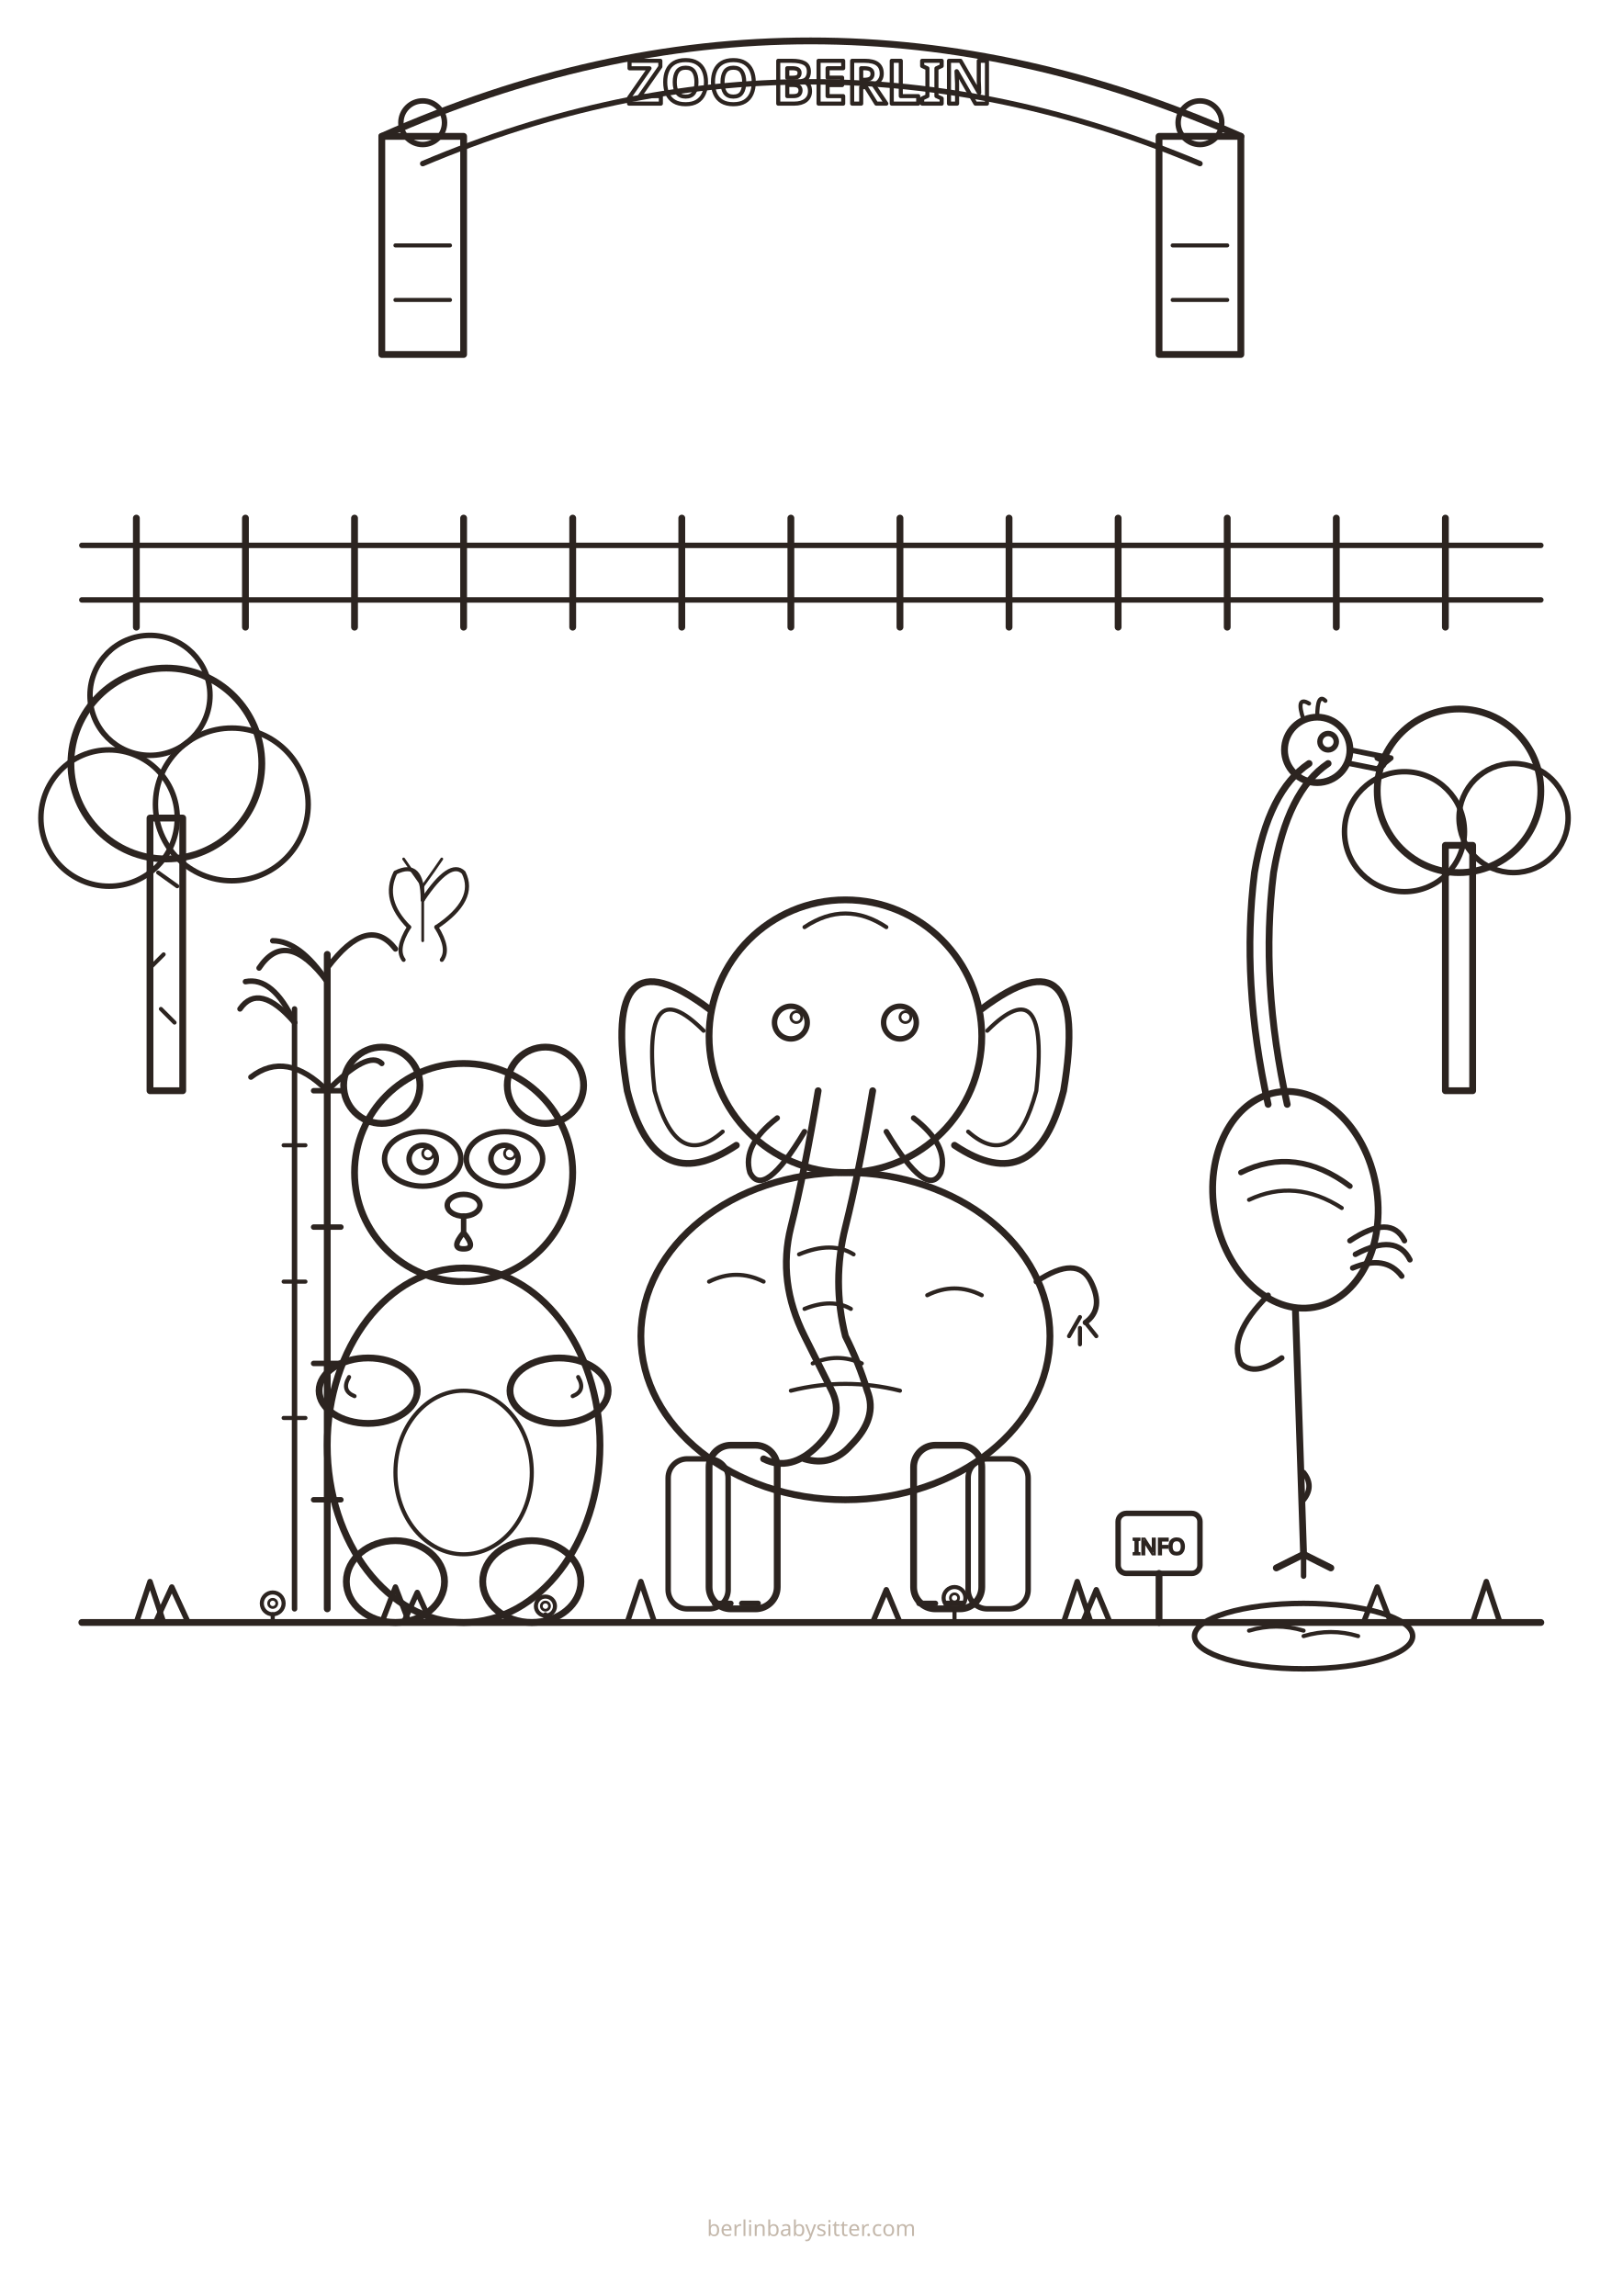
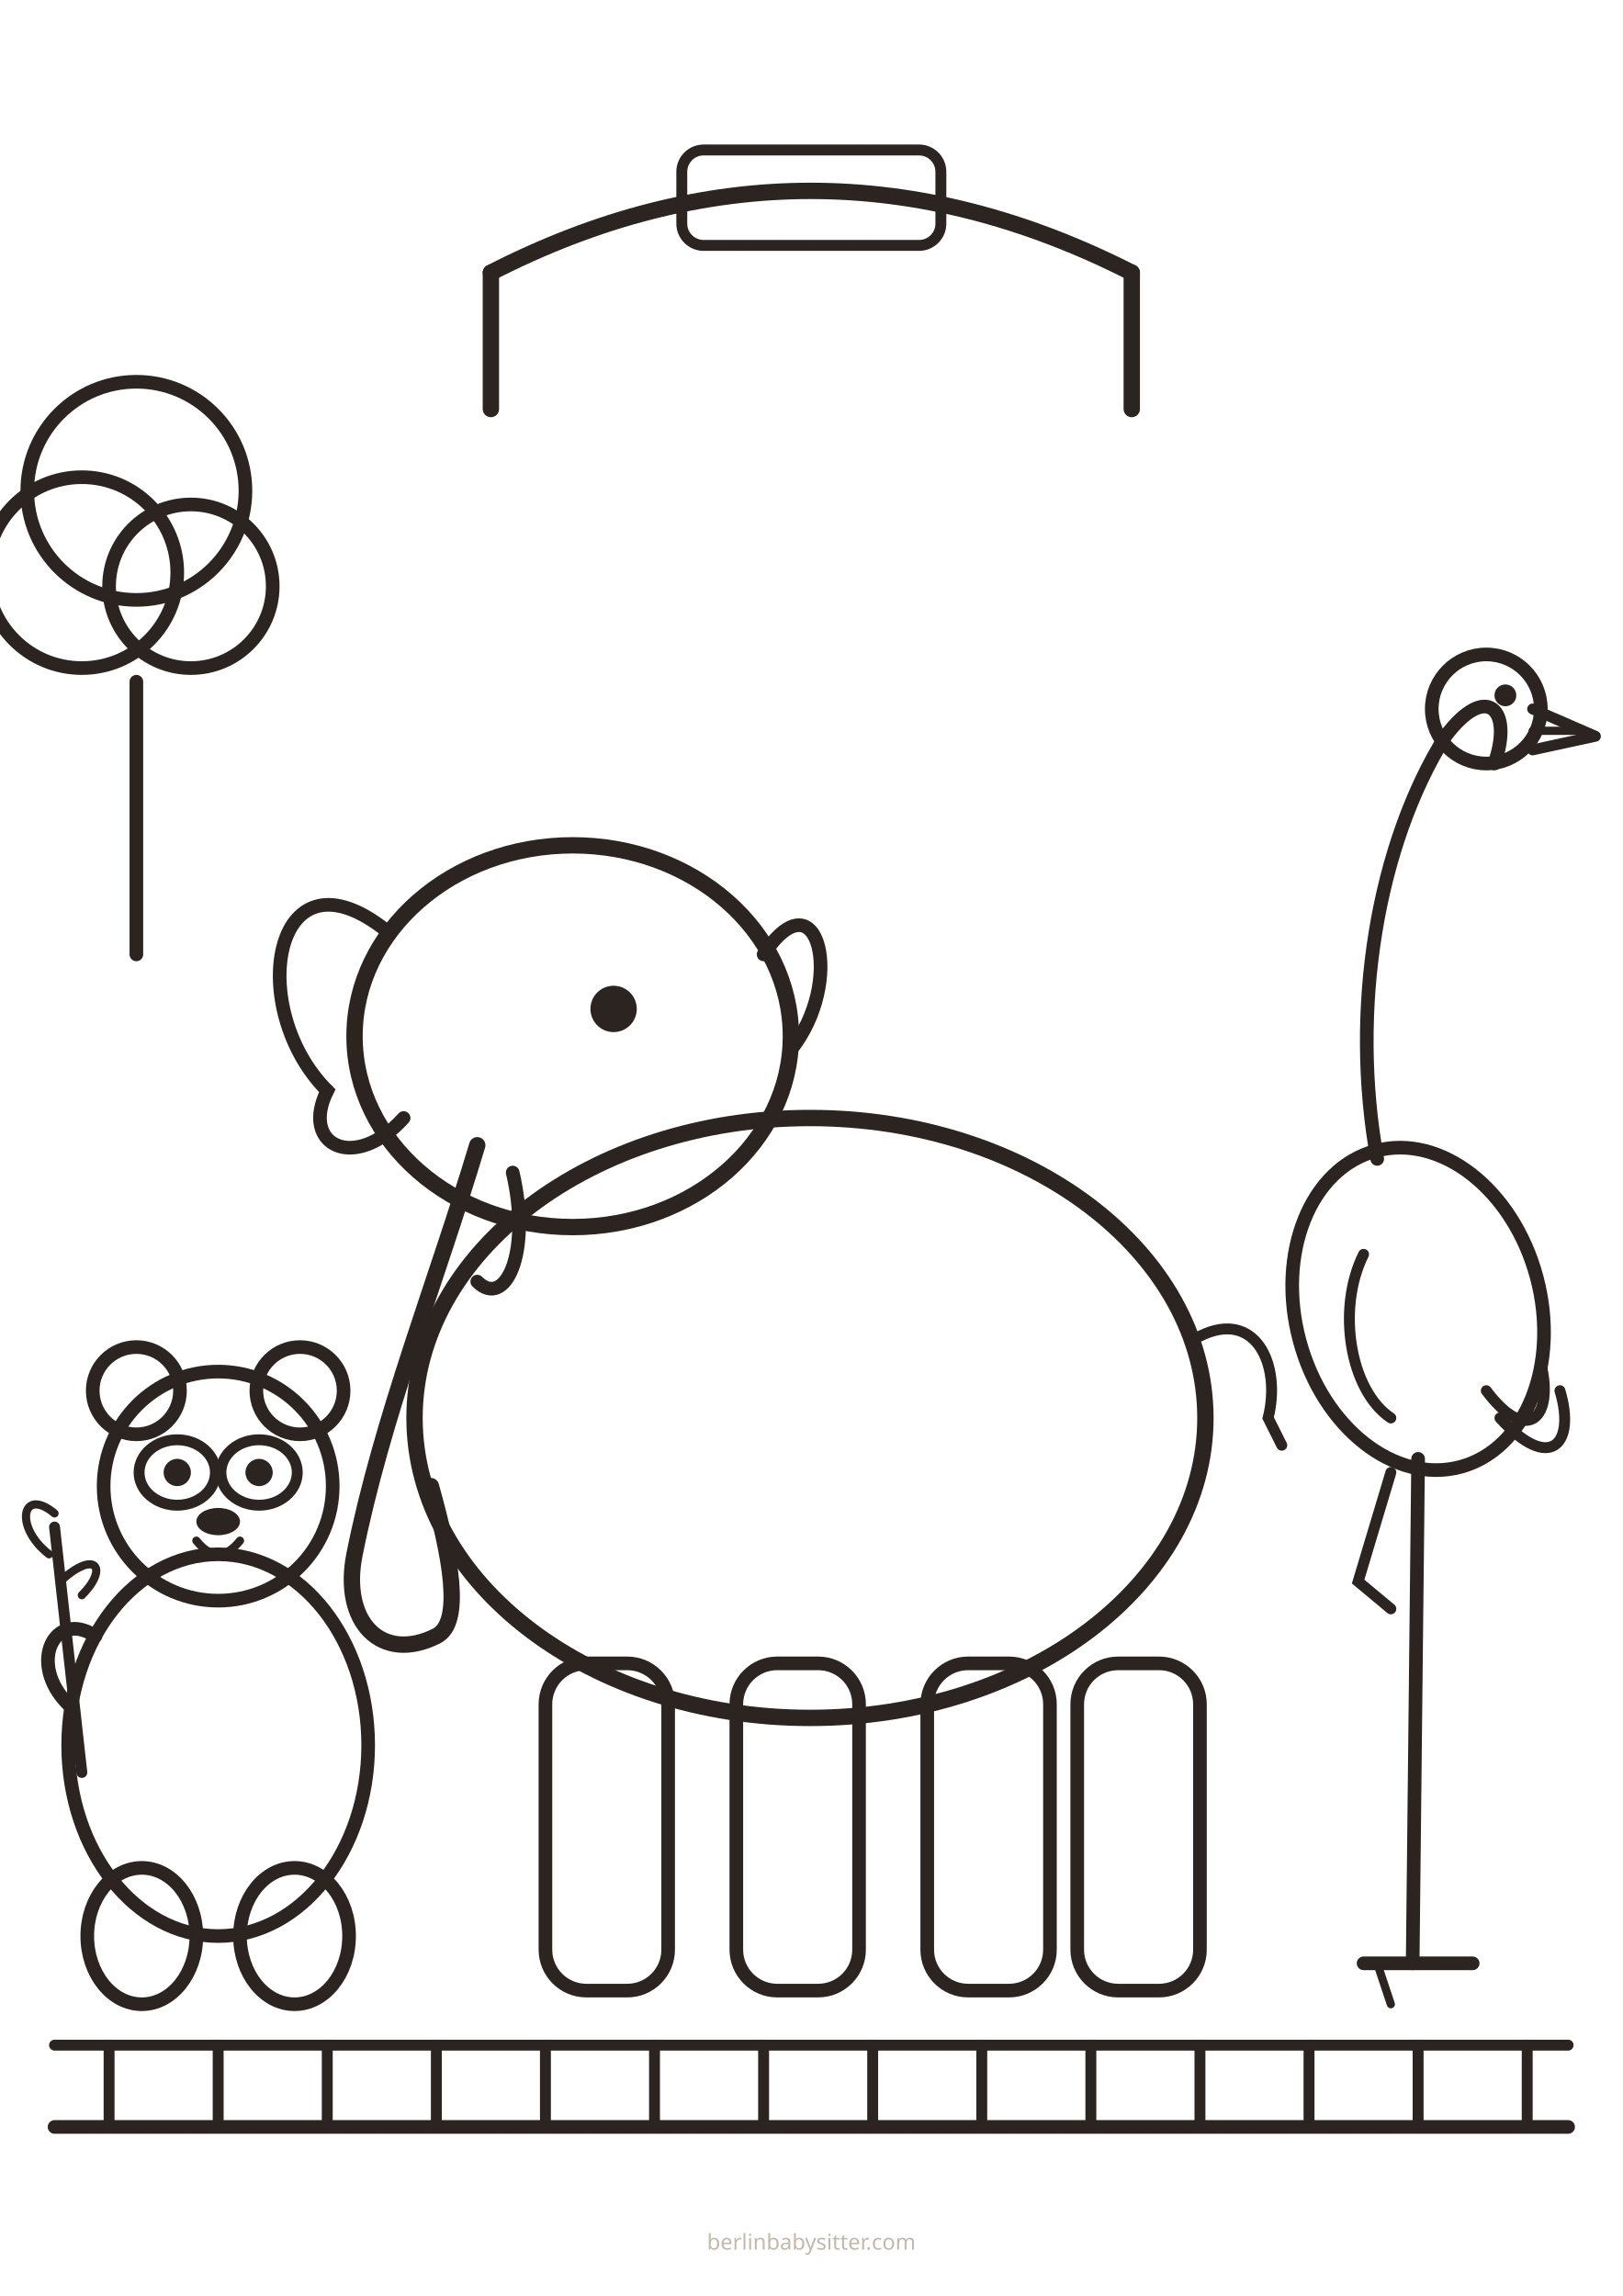
<svg xmlns="http://www.w3.org/2000/svg" viewBox="0 0 595 842" width="595" height="842" style="background: white">
-   <rect x="140" y="50" width="30" height="80" stroke="#2C2420" fill="none" stroke-width="2.5" stroke-linecap="round" stroke-linejoin="round" />
-   <rect x="425" y="50" width="30" height="80" stroke="#2C2420" fill="none" stroke-width="2.5" stroke-linecap="round" stroke-linejoin="round" />
-   <path d="M140 50 Q297 -20 455 50" stroke="#2C2420" fill="none" stroke-width="2.5" stroke-linecap="round" stroke-linejoin="round" />
-   <path d="M155 60 Q297 0 440 60" stroke="#2C2420" fill="none" stroke-width="2" stroke-linecap="round" stroke-linejoin="round" />
-   <text x="297" y="38" text-anchor="middle" font-family="sans-serif" font-size="22" font-weight="bold" stroke="#2C2420" fill="none" stroke-width="1.5" stroke-linecap="round" stroke-linejoin="round">ZOO BERLIN</text>
-   <circle cx="155" cy="45" r="8" stroke="#2C2420" fill="none" stroke-width="2" stroke-linecap="round" stroke-linejoin="round" />
-   <circle cx="440" cy="45" r="8" stroke="#2C2420" fill="none" stroke-width="2" stroke-linecap="round" stroke-linejoin="round" />
-   <line x1="145" y1="90" x2="165" y2="90" stroke="#2C2420" stroke-width="1.5" stroke-linecap="round" />
-   <line x1="145" y1="110" x2="165" y2="110" stroke="#2C2420" stroke-width="1.5" stroke-linecap="round" />
-   <line x1="430" y1="90" x2="450" y2="90" stroke="#2C2420" stroke-width="1.5" stroke-linecap="round" />
-   <line x1="430" y1="110" x2="450" y2="110" stroke="#2C2420" stroke-width="1.5" stroke-linecap="round" />
-   <line x1="30" y1="200" x2="565" y2="200" stroke="#2C2420" stroke-width="2" stroke-linecap="round" />
-   <line x1="30" y1="220" x2="565" y2="220" stroke="#2C2420" stroke-width="2" stroke-linecap="round" />
-   <line x1="50" y1="190" x2="50" y2="230" stroke="#2C2420" stroke-width="2.5" stroke-linecap="round" />
-   <line x1="90" y1="190" x2="90" y2="230" stroke="#2C2420" stroke-width="2.5" stroke-linecap="round" />
-   <line x1="130" y1="190" x2="130" y2="230" stroke="#2C2420" stroke-width="2.5" stroke-linecap="round" />
-   <line x1="170" y1="190" x2="170" y2="230" stroke="#2C2420" stroke-width="2.5" stroke-linecap="round" />
-   <line x1="210" y1="190" x2="210" y2="230" stroke="#2C2420" stroke-width="2.5" stroke-linecap="round" />
-   <line x1="250" y1="190" x2="250" y2="230" stroke="#2C2420" stroke-width="2.5" stroke-linecap="round" />
-   <line x1="290" y1="190" x2="290" y2="230" stroke="#2C2420" stroke-width="2.5" stroke-linecap="round" />
-   <line x1="330" y1="190" x2="330" y2="230" stroke="#2C2420" stroke-width="2.5" stroke-linecap="round" />
-   <line x1="370" y1="190" x2="370" y2="230" stroke="#2C2420" stroke-width="2.5" stroke-linecap="round" />
-   <line x1="410" y1="190" x2="410" y2="230" stroke="#2C2420" stroke-width="2.5" stroke-linecap="round" />
-   <line x1="450" y1="190" x2="450" y2="230" stroke="#2C2420" stroke-width="2.5" stroke-linecap="round" />
-   <line x1="490" y1="190" x2="490" y2="230" stroke="#2C2420" stroke-width="2.5" stroke-linecap="round" />
-   <line x1="530" y1="190" x2="530" y2="230" stroke="#2C2420" stroke-width="2.5" stroke-linecap="round" />
-   <rect x="55" y="300" width="12" height="100" stroke="#2C2420" fill="none" stroke-width="2.5" stroke-linecap="round" stroke-linejoin="round" />
-   <path d="M58 320 L65 325" stroke="#2C2420" fill="none" stroke-width="1.5" stroke-linecap="round" />
-   <path d="M60 350 L55 355" stroke="#2C2420" fill="none" stroke-width="1.5" stroke-linecap="round" />
-   <path d="M59 370 L64 375" stroke="#2C2420" fill="none" stroke-width="1.5" stroke-linecap="round" />
-   <circle cx="61" cy="280" r="35" stroke="#2C2420" fill="none" stroke-width="2.5" stroke-linecap="round" stroke-linejoin="round" />
-   <circle cx="40" cy="300" r="25" stroke="#2C2420" fill="none" stroke-width="2" stroke-linecap="round" stroke-linejoin="round" />
-   <circle cx="85" cy="295" r="28" stroke="#2C2420" fill="none" stroke-width="2" stroke-linecap="round" stroke-linejoin="round" />
-   <circle cx="55" cy="255" r="22" stroke="#2C2420" fill="none" stroke-width="2" stroke-linecap="round" stroke-linejoin="round" />
-   <rect x="530" y="310" width="10" height="90" stroke="#2C2420" fill="none" stroke-width="2.5" stroke-linecap="round" stroke-linejoin="round" />
-   <circle cx="535" cy="290" r="30" stroke="#2C2420" fill="none" stroke-width="2.5" stroke-linecap="round" stroke-linejoin="round" />
-   <circle cx="515" cy="305" r="22" stroke="#2C2420" fill="none" stroke-width="2" stroke-linecap="round" stroke-linejoin="round" />
-   <circle cx="555" cy="300" r="20" stroke="#2C2420" fill="none" stroke-width="2" stroke-linecap="round" stroke-linejoin="round" />
-   <ellipse cx="170" cy="530" rx="50" ry="65" stroke="#2C2420" fill="none" stroke-width="2.5" stroke-linecap="round" stroke-linejoin="round" />
-   <circle cx="170" cy="430" r="40" stroke="#2C2420" fill="none" stroke-width="2.5" stroke-linecap="round" stroke-linejoin="round" />
-   <circle cx="140" cy="398" r="14" stroke="#2C2420" fill="none" stroke-width="2.5" stroke-linecap="round" stroke-linejoin="round" />
-   <circle cx="200" cy="398" r="14" stroke="#2C2420" fill="none" stroke-width="2.5" stroke-linecap="round" stroke-linejoin="round" />
-   <ellipse cx="155" cy="425" rx="14" ry="10" stroke="#2C2420" fill="none" stroke-width="2" stroke-linecap="round" stroke-linejoin="round" />
-   <ellipse cx="185" cy="425" rx="14" ry="10" stroke="#2C2420" fill="none" stroke-width="2" stroke-linecap="round" stroke-linejoin="round" />
-   <circle cx="155" cy="425" r="5" stroke="#2C2420" fill="none" stroke-width="2" stroke-linecap="round" stroke-linejoin="round" />
-   <circle cx="185" cy="425" r="5" stroke="#2C2420" fill="none" stroke-width="2" stroke-linecap="round" stroke-linejoin="round" />
-   <circle cx="157" cy="423" r="2" stroke="#2C2420" fill="none" stroke-width="1" stroke-linecap="round" stroke-linejoin="round" />
-   <circle cx="187" cy="423" r="2" stroke="#2C2420" fill="none" stroke-width="1" stroke-linecap="round" stroke-linejoin="round" />
-   <ellipse cx="170" cy="442" rx="6" ry="4" stroke="#2C2420" fill="none" stroke-width="2" stroke-linecap="round" stroke-linejoin="round" />
-   <path d="M170 446 L170 452 Q165 458 170 458 Q175 458 170 452" stroke="#2C2420" fill="none" stroke-width="2" stroke-linecap="round" stroke-linejoin="round" />
-   <ellipse cx="135" cy="510" rx="18" ry="12" stroke="#2C2420" fill="none" stroke-width="2.5" stroke-linecap="round" stroke-linejoin="round" />
-   <ellipse cx="205" cy="510" rx="18" ry="12" stroke="#2C2420" fill="none" stroke-width="2.5" stroke-linecap="round" stroke-linejoin="round" />
-   <path d="M128 505 Q125 510 130 512" stroke="#2C2420" fill="none" stroke-width="1.5" stroke-linecap="round" />
-   <path d="M212 505 Q215 510 210 512" stroke="#2C2420" fill="none" stroke-width="1.5" stroke-linecap="round" />
-   <ellipse cx="145" cy="580" rx="18" ry="15" stroke="#2C2420" fill="none" stroke-width="2.5" stroke-linecap="round" stroke-linejoin="round" />
-   <ellipse cx="195" cy="580" rx="18" ry="15" stroke="#2C2420" fill="none" stroke-width="2.5" stroke-linecap="round" stroke-linejoin="round" />
-   <ellipse cx="170" cy="540" rx="25" ry="30" stroke="#2C2420" fill="none" stroke-width="1.5" stroke-linecap="round" stroke-linejoin="round" />
-   <line x1="120" y1="350" x2="120" y2="590" stroke="#2C2420" stroke-width="2.5" stroke-linecap="round" />
-   <line x1="115" y1="400" x2="125" y2="400" stroke="#2C2420" stroke-width="2" stroke-linecap="round" />
-   <line x1="115" y1="450" x2="125" y2="450" stroke="#2C2420" stroke-width="2" stroke-linecap="round" />
-   <line x1="115" y1="500" x2="125" y2="500" stroke="#2C2420" stroke-width="2" stroke-linecap="round" />
-   <line x1="115" y1="550" x2="125" y2="550" stroke="#2C2420" stroke-width="2" stroke-linecap="round" />
-   <path d="M120 360 Q105 340 95 355" stroke="#2C2420" fill="none" stroke-width="2" stroke-linecap="round" stroke-linejoin="round" />
-   <path d="M120 360 Q110 345 100 345" stroke="#2C2420" fill="none" stroke-width="2" stroke-linecap="round" stroke-linejoin="round" />
-   <path d="M120 355 Q135 335 145 348" stroke="#2C2420" fill="none" stroke-width="2" stroke-linecap="round" stroke-linejoin="round" />
-   <path d="M120 400 Q105 385 92 395" stroke="#2C2420" fill="none" stroke-width="2" stroke-linecap="round" stroke-linejoin="round" />
-   <path d="M120 400 Q135 385 140 390" stroke="#2C2420" fill="none" stroke-width="2" stroke-linecap="round" stroke-linejoin="round" />
-   <line x1="108" y1="370" x2="108" y2="590" stroke="#2C2420" stroke-width="2" stroke-linecap="round" />
-   <line x1="104" y1="420" x2="112" y2="420" stroke="#2C2420" stroke-width="1.5" stroke-linecap="round" />
-   <line x1="104" y1="470" x2="112" y2="470" stroke="#2C2420" stroke-width="1.5" stroke-linecap="round" />
-   <line x1="104" y1="520" x2="112" y2="520" stroke="#2C2420" stroke-width="1.5" stroke-linecap="round" />
-   <path d="M108 375 Q95 360 88 370" stroke="#2C2420" fill="none" stroke-width="2" stroke-linecap="round" stroke-linejoin="round" />
-   <path d="M108 375 Q100 358 90 360" stroke="#2C2420" fill="none" stroke-width="2" stroke-linecap="round" stroke-linejoin="round" />
-   <ellipse cx="310" cy="490" rx="75" ry="60" stroke="#2C2420" fill="none" stroke-width="2.5" stroke-linecap="round" stroke-linejoin="round" />
-   <circle cx="310" cy="380" r="50" stroke="#2C2420" fill="none" stroke-width="2.5" stroke-linecap="round" stroke-linejoin="round" />
-   <path d="M260 370 Q220 340 230 400 Q240 440 270 420" stroke="#2C2420" fill="none" stroke-width="2.5" stroke-linecap="round" stroke-linejoin="round" />
-   <path d="M258 378 Q235 355 240 400 Q248 430 265 415" stroke="#2C2420" fill="none" stroke-width="1.5" stroke-linecap="round" stroke-linejoin="round" />
-   <path d="M360 370 Q400 340 390 400 Q380 440 350 420" stroke="#2C2420" fill="none" stroke-width="2.5" stroke-linecap="round" stroke-linejoin="round" />
-   <path d="M362 378 Q385 355 380 400 Q372 430 355 415" stroke="#2C2420" fill="none" stroke-width="1.5" stroke-linecap="round" stroke-linejoin="round" />
-   <circle cx="290" cy="375" r="6" stroke="#2C2420" fill="none" stroke-width="2" stroke-linecap="round" stroke-linejoin="round" />
-   <circle cx="330" cy="375" r="6" stroke="#2C2420" fill="none" stroke-width="2" stroke-linecap="round" stroke-linejoin="round" />
-   <circle cx="292" cy="373" r="2" stroke="#2C2420" fill="none" stroke-width="1" stroke-linecap="round" stroke-linejoin="round" />
-   <circle cx="332" cy="373" r="2" stroke="#2C2420" fill="none" stroke-width="1" stroke-linecap="round" stroke-linejoin="round" />
-   <path d="M300 400 Q295 430 290 450 Q285 470 295 490 Q300 500 305 510 Q310 520 300 530 Q290 540 280 535" stroke="#2C2420" fill="none" stroke-width="2.5" stroke-linecap="round" stroke-linejoin="round" />
-   <path d="M320 400 Q315 430 310 450 Q305 470 310 490 Q315 500 318 510 Q322 520 312 530 Q305 538 295 535" stroke="#2C2420" fill="none" stroke-width="2.5" stroke-linecap="round" stroke-linejoin="round" />
-   <path d="M293 460 Q305 455 313 460" stroke="#2C2420" fill="none" stroke-width="1.5" stroke-linecap="round" />
-   <path d="M295 480 Q305 476 312 480" stroke="#2C2420" fill="none" stroke-width="1.5" stroke-linecap="round" />
-   <path d="M298 500 Q307 496 316 500" stroke="#2C2420" fill="none" stroke-width="1.5" stroke-linecap="round" />
-   <path d="M295 415 Q280 440 275 430 Q272 420 285 410" stroke="#2C2420" fill="none" stroke-width="2" stroke-linecap="round" stroke-linejoin="round" />
-   <path d="M325 415 Q340 440 345 430 Q348 420 335 410" stroke="#2C2420" fill="none" stroke-width="2" stroke-linecap="round" stroke-linejoin="round" />
-   <rect x="260" y="530" width="25" height="60" rx="8" stroke="#2C2420" fill="none" stroke-width="2.5" stroke-linecap="round" stroke-linejoin="round" />
-   <rect x="335" y="530" width="25" height="60" rx="8" stroke="#2C2420" fill="none" stroke-width="2.5" stroke-linecap="round" stroke-linejoin="round" />
-   <rect x="245" y="535" width="22" height="55" rx="7" stroke="#2C2420" fill="none" stroke-width="2" stroke-linecap="round" stroke-linejoin="round" />
-   <rect x="355" y="535" width="22" height="55" rx="7" stroke="#2C2420" fill="none" stroke-width="2" stroke-linecap="round" stroke-linejoin="round" />
-   <path d="M262 588 L268 588 M272 588 L278 588" stroke="#2C2420" fill="none" stroke-width="2" stroke-linecap="round" />
-   <path d="M337 588 L343 588 M347 588 L353 588" stroke="#2C2420" fill="none" stroke-width="2" stroke-linecap="round" />
-   <path d="M260 470 Q270 465 280 470" stroke="#2C2420" fill="none" stroke-width="1.5" stroke-linecap="round" />
-   <path d="M340 475 Q350 470 360 475" stroke="#2C2420" fill="none" stroke-width="1.5" stroke-linecap="round" />
-   <path d="M290 510 Q310 505 330 510" stroke="#2C2420" fill="none" stroke-width="1.5" stroke-linecap="round" />
-   <path d="M380 470 Q395 460 400 470 Q405 480 398 485" stroke="#2C2420" fill="none" stroke-width="2" stroke-linecap="round" stroke-linejoin="round" />
-   <path d="M396 483 L392 490 M398 485 L402 490 M396 487 L396 493" stroke="#2C2420" fill="none" stroke-width="1.5" stroke-linecap="round" />
-   <path d="M295 340 Q310 330 325 340" stroke="#2C2420" fill="none" stroke-width="1.5" stroke-linecap="round" />
-   <ellipse cx="475" cy="440" rx="30" ry="40" transform="rotate(-10, 475, 440)" stroke="#2C2420" fill="none" stroke-width="2.5" stroke-linecap="round" stroke-linejoin="round" />
-   <path d="M465 405 Q455 360 460 320 Q465 290 480 280" stroke="#2C2420" fill="none" stroke-width="2.5" stroke-linecap="round" stroke-linejoin="round" />
-   <path d="M472 405 Q462 360 467 320 Q472 290 487 280" stroke="#2C2420" fill="none" stroke-width="2.5" stroke-linecap="round" stroke-linejoin="round" />
-   <circle cx="483" cy="275" r="12" stroke="#2C2420" fill="none" stroke-width="2.5" stroke-linecap="round" stroke-linejoin="round" />
-   <circle cx="487" cy="272" r="3" stroke="#2C2420" fill="none" stroke-width="2" stroke-linecap="round" stroke-linejoin="round" />
-   <path d="M495 275 L510 278 L505 282 L495 280" stroke="#2C2420" fill="none" stroke-width="2" stroke-linecap="round" stroke-linejoin="round" />
-   <path d="M505 278 Q510 280 505 282" stroke="#2C2420" fill="none" stroke-width="2" stroke-linecap="round" stroke-linejoin="round" />
-   <line x1="475" y1="480" x2="478" y2="570" stroke="#2C2420" stroke-width="2.5" stroke-linecap="round" />
-   <path d="M478 540 Q482 545 478 550" stroke="#2C2420" fill="none" stroke-width="2" stroke-linecap="round" />
-   <path d="M468 575 L478 570 L488 575" stroke="#2C2420" fill="none" stroke-width="2.5" stroke-linecap="round" stroke-linejoin="round" />
-   <line x1="478" y1="570" x2="478" y2="578" stroke="#2C2420" stroke-width="2" stroke-linecap="round" />
-   <path d="M465 475 Q450 490 455 500 Q460 505 470 498" stroke="#2C2420" fill="none" stroke-width="2" stroke-linecap="round" stroke-linejoin="round" />
-   <path d="M495 455 Q510 445 515 455" stroke="#2C2420" fill="none" stroke-width="2" stroke-linecap="round" stroke-linejoin="round" />
-   <path d="M497 460 Q512 452 517 462" stroke="#2C2420" fill="none" stroke-width="2" stroke-linecap="round" stroke-linejoin="round" />
-   <path d="M496 465 Q508 460 514 468" stroke="#2C2420" fill="none" stroke-width="2" stroke-linecap="round" stroke-linejoin="round" />
-   <path d="M455 430 Q475 420 495 435" stroke="#2C2420" fill="none" stroke-width="2" stroke-linecap="round" stroke-linejoin="round" />
-   <path d="M458 440 Q475 432 492 443" stroke="#2C2420" fill="none" stroke-width="1.5" stroke-linecap="round" stroke-linejoin="round" />
-   <path d="M478 264 Q475 255 480 258" stroke="#2C2420" fill="none" stroke-width="1.5" stroke-linecap="round" />
-   <path d="M483 263 Q483 254 486 257" stroke="#2C2420" fill="none" stroke-width="1.5" stroke-linecap="round" />
-   <line x1="30" y1="595" x2="565" y2="595" stroke="#2C2420" stroke-width="2.5" stroke-linecap="round" />
-   <path d="M50 595 L55 580 L60 595" stroke="#2C2420" fill="none" stroke-width="2" stroke-linecap="round" stroke-linejoin="round" />
-   <path d="M57 595 L63 582 L69 595" stroke="#2C2420" fill="none" stroke-width="2" stroke-linecap="round" stroke-linejoin="round" />
-   <path d="M140 595 L145 582 L150 595" stroke="#2C2420" fill="none" stroke-width="2" stroke-linecap="round" stroke-linejoin="round" />
-   <path d="M148 595 L153 584 L158 595" stroke="#2C2420" fill="none" stroke-width="2" stroke-linecap="round" stroke-linejoin="round" />
-   <path d="M230 595 L235 580 L240 595" stroke="#2C2420" fill="none" stroke-width="2" stroke-linecap="round" stroke-linejoin="round" />
-   <path d="M320 595 L325 583 L330 595" stroke="#2C2420" fill="none" stroke-width="2" stroke-linecap="round" stroke-linejoin="round" />
-   <path d="M390 595 L395 580 L400 595" stroke="#2C2420" fill="none" stroke-width="2" stroke-linecap="round" stroke-linejoin="round" />
-   <path d="M397 595 L402 583 L407 595" stroke="#2C2420" fill="none" stroke-width="2" stroke-linecap="round" stroke-linejoin="round" />
-   <path d="M500 595 L505 582 L510 595" stroke="#2C2420" fill="none" stroke-width="2" stroke-linecap="round" stroke-linejoin="round" />
-   <path d="M540 595 L545 580 L550 595" stroke="#2C2420" fill="none" stroke-width="2" stroke-linecap="round" stroke-linejoin="round" />
-   <ellipse cx="478" cy="600" rx="40" ry="12" stroke="#2C2420" fill="none" stroke-width="2" stroke-linecap="round" stroke-linejoin="round" />
-   <path d="M458 598 Q468 595 478 598" stroke="#2C2420" fill="none" stroke-width="1.5" stroke-linecap="round" />
-   <path d="M478 600 Q488 597 498 600" stroke="#2C2420" fill="none" stroke-width="1.5" stroke-linecap="round" />
-   <circle cx="100" cy="588" r="4" stroke="#2C2420" fill="none" stroke-width="1.5" stroke-linecap="round" stroke-linejoin="round" />
-   <circle cx="100" cy="588" r="1.5" stroke="#2C2420" fill="none" stroke-width="1" stroke-linecap="round" stroke-linejoin="round" />
-   <line x1="100" y1="592" x2="100" y2="595" stroke="#2C2420" stroke-width="1.5" stroke-linecap="round" />
-   <circle cx="350" cy="586" r="4" stroke="#2C2420" fill="none" stroke-width="1.5" stroke-linecap="round" stroke-linejoin="round" />
-   <circle cx="350" cy="586" r="1.5" stroke="#2C2420" fill="none" stroke-width="1" stroke-linecap="round" stroke-linejoin="round" />
-   <line x1="350" y1="590" x2="350" y2="595" stroke="#2C2420" stroke-width="1.5" stroke-linecap="round" />
-   <circle cx="200" cy="589" r="3.5" stroke="#2C2420" fill="none" stroke-width="1.5" stroke-linecap="round" stroke-linejoin="round" />
-   <circle cx="200" cy="589" r="1.5" stroke="#2C2420" fill="none" stroke-width="1" stroke-linecap="round" stroke-linejoin="round" />
-   <line x1="200" y1="592" x2="200" y2="595" stroke="#2C2420" stroke-width="1.5" stroke-linecap="round" />
-   <path d="M150 340 Q140 330 145 320 Q155 315 155 330" stroke="#2C2420" fill="none" stroke-width="1.5" stroke-linecap="round" stroke-linejoin="round" />
-   <path d="M155 330 Q165 315 170 320 Q175 330 160 340" stroke="#2C2420" fill="none" stroke-width="1.5" stroke-linecap="round" stroke-linejoin="round" />
-   <path d="M150 340 Q145 348 148 352" stroke="#2C2420" fill="none" stroke-width="1.5" stroke-linecap="round" stroke-linejoin="round" />
-   <path d="M160 340 Q165 348 162 352" stroke="#2C2420" fill="none" stroke-width="1.5" stroke-linecap="round" stroke-linejoin="round" />
-   <line x1="155" y1="325" x2="155" y2="345" stroke="#2C2420" stroke-width="1" stroke-linecap="round" />
-   <path d="M155 325 Q150 318 148 315" stroke="#2C2420" fill="none" stroke-width="1" stroke-linecap="round" />
-   <path d="M155 325 Q160 318 162 315" stroke="#2C2420" fill="none" stroke-width="1" stroke-linecap="round" />
-   <rect x="410" y="555" width="30" height="22" rx="3" stroke="#2C2420" fill="none" stroke-width="2" stroke-linecap="round" stroke-linejoin="round" />
-   <line x1="425" y1="577" x2="425" y2="595" stroke="#2C2420" stroke-width="2.5" stroke-linecap="round" />
-   <text x="425" y="570" text-anchor="middle" font-family="sans-serif" font-size="8" stroke="#2C2420" fill="none" stroke-width="0.8">INFO</text>
-   <text x="297.5" y="820" text-anchor="middle" font-family="sans-serif" font-size="8" fill="#C4B8AB">berlinbabysitter.com</text>
+   <line x1="20" y1="780" x2="575" y2="780" stroke="#2C2420" fill="none" stroke-width="5" stroke-linecap="round" />
+   <ellipse cx="297" cy="520" rx="145" ry="110" stroke="#2C2420" fill="none" stroke-width="6" />
+   <ellipse cx="210" cy="380" rx="80" ry="70" stroke="#2C2420" fill="none" stroke-width="6" />
+   <path d="M140 340 C100 310, 90 370, 120 400 C110 420, 130 430, 148 410" stroke="#2C2420" fill="none" stroke-width="5" stroke-linecap="round" />
+   <path d="M280 350 C300 320, 310 360, 290 385" stroke="#2C2420" fill="none" stroke-width="5" stroke-linecap="round" />
+   <circle cx="225" cy="370" r="8" stroke="#2C2420" fill="#2C2420" />
+   <path d="M175 420 C160 470, 140 520, 130 570 C125 595, 140 610, 160 600 C170 595, 165 570, 158 545" stroke="#2C2420" fill="none" stroke-width="6" stroke-linecap="round" />
+   <path d="M188 430 C195 460, 185 480, 175 470" stroke="#2C2420" fill="none" stroke-width="5" stroke-linecap="round" />
+   <rect x="200" y="610" width="45" height="120" rx="15" stroke="#2C2420" fill="none" stroke-width="5" />
+   <rect x="270" y="610" width="45" height="120" rx="15" stroke="#2C2420" fill="none" stroke-width="5" />
+   <rect x="340" y="610" width="45" height="120" rx="15" stroke="#2C2420" fill="none" stroke-width="5" />
+   <rect x="395" y="610" width="45" height="120" rx="15" stroke="#2C2420" fill="none" stroke-width="5" />
+   <path d="M440 490 C460 480, 470 500, 465 520 L470 530" stroke="#2C2420" fill="none" stroke-width="4" stroke-linecap="round" />
+   <ellipse cx="80" cy="640" rx="55" ry="70" stroke="#2C2420" fill="none" stroke-width="5" />
+   <circle cx="80" cy="545" r="42" stroke="#2C2420" fill="none" stroke-width="5" />
+   <circle cx="50" cy="510" r="16" stroke="#2C2420" fill="none" stroke-width="5" />
+   <circle cx="110" cy="510" r="16" stroke="#2C2420" fill="none" stroke-width="5" />
+   <ellipse cx="65" cy="540" rx="14" ry="12" stroke="#2C2420" fill="none" stroke-width="4" />
+   <circle cx="65" cy="540" r="5" fill="#2C2420" />
+   <ellipse cx="95" cy="540" rx="14" ry="12" stroke="#2C2420" fill="none" stroke-width="4" />
+   <circle cx="95" cy="540" r="5" fill="#2C2420" />
+   <ellipse cx="80" cy="558" rx="8" ry="5" fill="#2C2420" />
+   <path d="M72 565 Q80 575 88 565" stroke="#2C2420" fill="none" stroke-width="3" stroke-linecap="round" />
+   <ellipse cx="52" cy="710" rx="20" ry="25" stroke="#2C2420" fill="none" stroke-width="5" />
+   <ellipse cx="108" cy="710" rx="20" ry="25" stroke="#2C2420" fill="none" stroke-width="5" />
+   <path d="M35 600 C20 590, 10 610, 25 625" stroke="#2C2420" fill="none" stroke-width="5" stroke-linecap="round" />
+   <line x1="20" y1="560" x2="30" y2="650" stroke="#2C2420" fill="none" stroke-width="4" stroke-linecap="round" />
+   <path d="M18 570 C5 560, 8 545, 20 555" stroke="#2C2420" fill="none" stroke-width="3" stroke-linecap="round" />
+   <path d="M22 580 C35 568, 40 575, 30 585" stroke="#2C2420" fill="none" stroke-width="3" stroke-linecap="round" />
+   <ellipse cx="520" cy="480" rx="45" ry="60" stroke="#2C2420" fill="none" stroke-width="5" transform="rotate(-15 520 480)" />
+   <path d="M505 425 C495 370, 505 310, 530 270 C545 250, 555 260, 548 280" stroke="#2C2420" fill="none" stroke-width="5" stroke-linecap="round" />
+   <circle cx="545" cy="260" r="20" stroke="#2C2420" fill="none" stroke-width="5" />
+   <circle cx="552" cy="255" r="4" fill="#2C2420" />
+   <path d="M562 260 L585 270 L562 275" stroke="#2C2420" fill="none" stroke-width="4" stroke-linecap="round" stroke-linejoin="round" />
+   <line x1="562" y1="268" x2="580" y2="268" stroke="#2C2420" fill="none" stroke-width="3" stroke-linecap="round" />
+   <line x1="520" y1="535" x2="518" y2="720" stroke="#2C2420" fill="none" stroke-width="5" stroke-linecap="round" />
+   <path d="M500 720 L518 720 L540 720" stroke="#2C2420" fill="none" stroke-width="5" stroke-linecap="round" />
+   <path d="M505 720 L510 735" stroke="#2C2420" fill="none" stroke-width="3" stroke-linecap="round" />
+   <path d="M530" y1="720" stroke="#2C2420" fill="none" stroke-width="3" stroke-linecap="round" />
+   <path d="M510 540 L498 580 L510 590" stroke="#2C2420" fill="none" stroke-width="4" stroke-linecap="round" />
+   <path d="M545 510 C560 530, 570 520, 565 500" stroke="#2C2420" fill="none" stroke-width="4" stroke-linecap="round" />
+   <path d="M550 520 C568 540, 578 530, 572 510" stroke="#2C2420" fill="none" stroke-width="4" stroke-linecap="round" />
+   <path d="M500 460 C490 480, 495 510, 510 520" stroke="#2C2420" fill="none" stroke-width="4" stroke-linecap="round" />
+   <line x1="20" y1="750" x2="575" y2="750" stroke="#2C2420" fill="none" stroke-width="4" stroke-linecap="round" />
+   <line x1="40" y1="750" x2="40" y2="780" stroke="#2C2420" fill="none" stroke-width="4" stroke-linecap="round" />
+   <line x1="80" y1="750" x2="80" y2="780" stroke="#2C2420" fill="none" stroke-width="4" stroke-linecap="round" />
+   <line x1="120" y1="750" x2="120" y2="780" stroke="#2C2420" fill="none" stroke-width="4" stroke-linecap="round" />
+   <line x1="160" y1="750" x2="160" y2="780" stroke="#2C2420" fill="none" stroke-width="4" stroke-linecap="round" />
+   <line x1="200" y1="750" x2="200" y2="780" stroke="#2C2420" fill="none" stroke-width="4" stroke-linecap="round" />
+   <line x1="240" y1="750" x2="240" y2="780" stroke="#2C2420" fill="none" stroke-width="4" stroke-linecap="round" />
+   <line x1="280" y1="750" x2="280" y2="780" stroke="#2C2420" fill="none" stroke-width="4" stroke-linecap="round" />
+   <line x1="320" y1="750" x2="320" y2="780" stroke="#2C2420" fill="none" stroke-width="4" stroke-linecap="round" />
+   <line x1="360" y1="750" x2="360" y2="780" stroke="#2C2420" fill="none" stroke-width="4" stroke-linecap="round" />
+   <line x1="400" y1="750" x2="400" y2="780" stroke="#2C2420" fill="none" stroke-width="4" stroke-linecap="round" />
+   <line x1="440" y1="750" x2="440" y2="780" stroke="#2C2420" fill="none" stroke-width="4" stroke-linecap="round" />
+   <line x1="480" y1="750" x2="480" y2="780" stroke="#2C2420" fill="none" stroke-width="4" stroke-linecap="round" />
+   <line x1="520" y1="750" x2="520" y2="780" stroke="#2C2420" fill="none" stroke-width="4" stroke-linecap="round" />
+   <line x1="560" y1="750" x2="560" y2="780" stroke="#2C2420" fill="none" stroke-width="4" stroke-linecap="round" />
+   <path d="M180 100 Q297 40, 415 100" stroke="#2C2420" fill="none" stroke-width="6" stroke-linecap="round" />
+   <line x1="180" y1="100" x2="180" y2="150" stroke="#2C2420" fill="none" stroke-width="6" stroke-linecap="round" />
+   <line x1="415" y1="100" x2="415" y2="150" stroke="#2C2420" fill="none" stroke-width="6" stroke-linecap="round" />
+   <rect x="250" y="55" width="95" height="35" rx="8" stroke="#2C2420" fill="none" stroke-width="4" />
+   <circle cx="50" cy="180" r="40" stroke="#2C2420" fill="none" stroke-width="5" />
+   <circle cx="30" cy="210" r="35" stroke="#2C2420" fill="none" stroke-width="5" />
+   <circle cx="70" cy="215" r="30" stroke="#2C2420" fill="none" stroke-width="5" />
+   <line x1="50" y1="250" x2="50" y2="350" stroke="#2C2420" fill="none" stroke-width="5" stroke-linecap="round" />
+   <text x="297.5" y="825" text-anchor="middle" font-family="sans-serif" font-size="8" fill="#C4B8AB">berlinbabysitter.com</text>
</svg>
